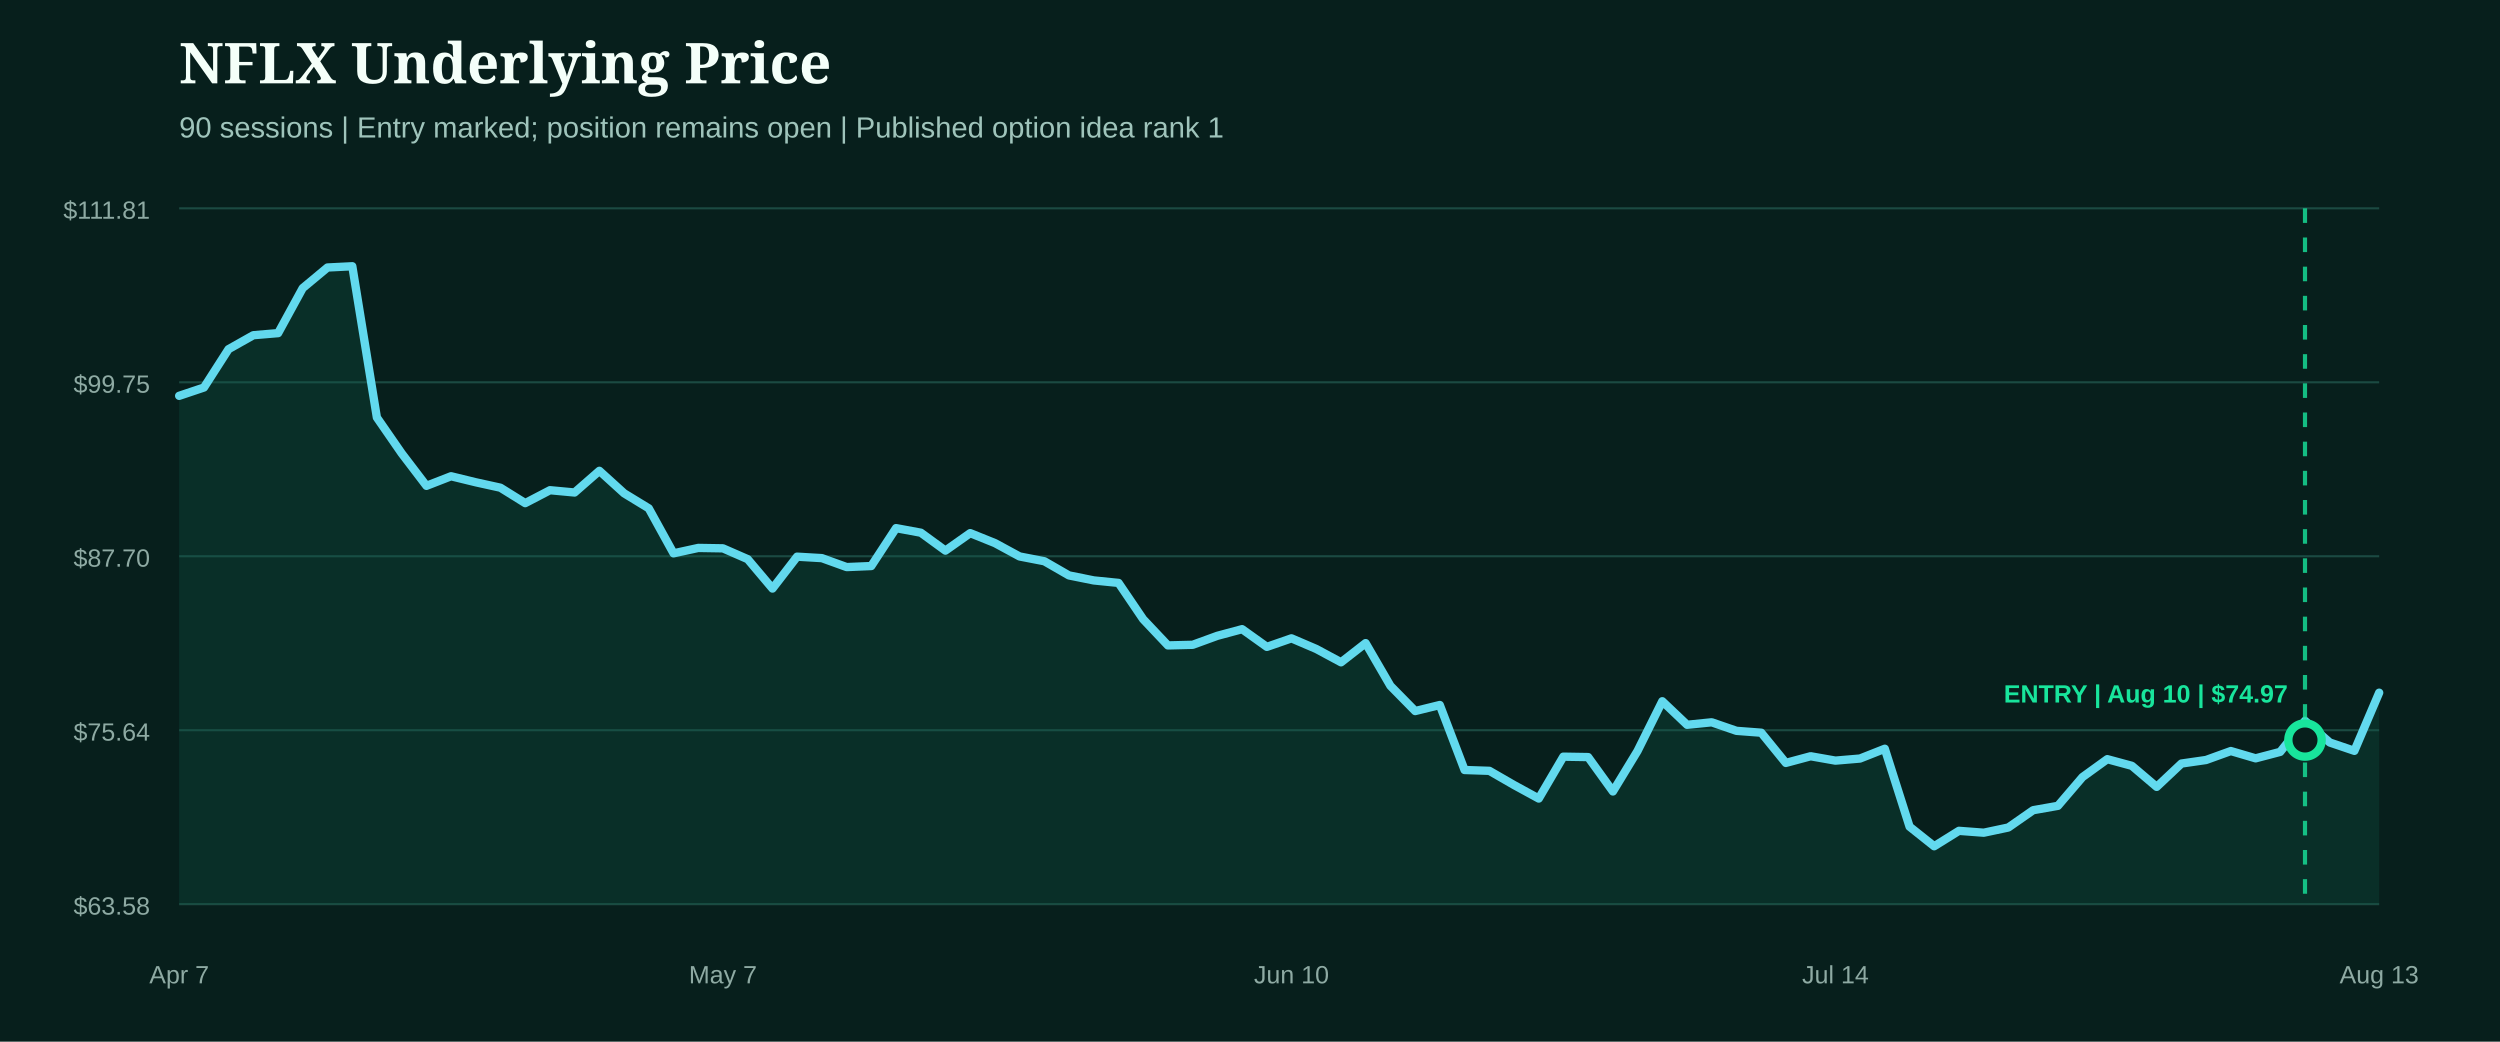
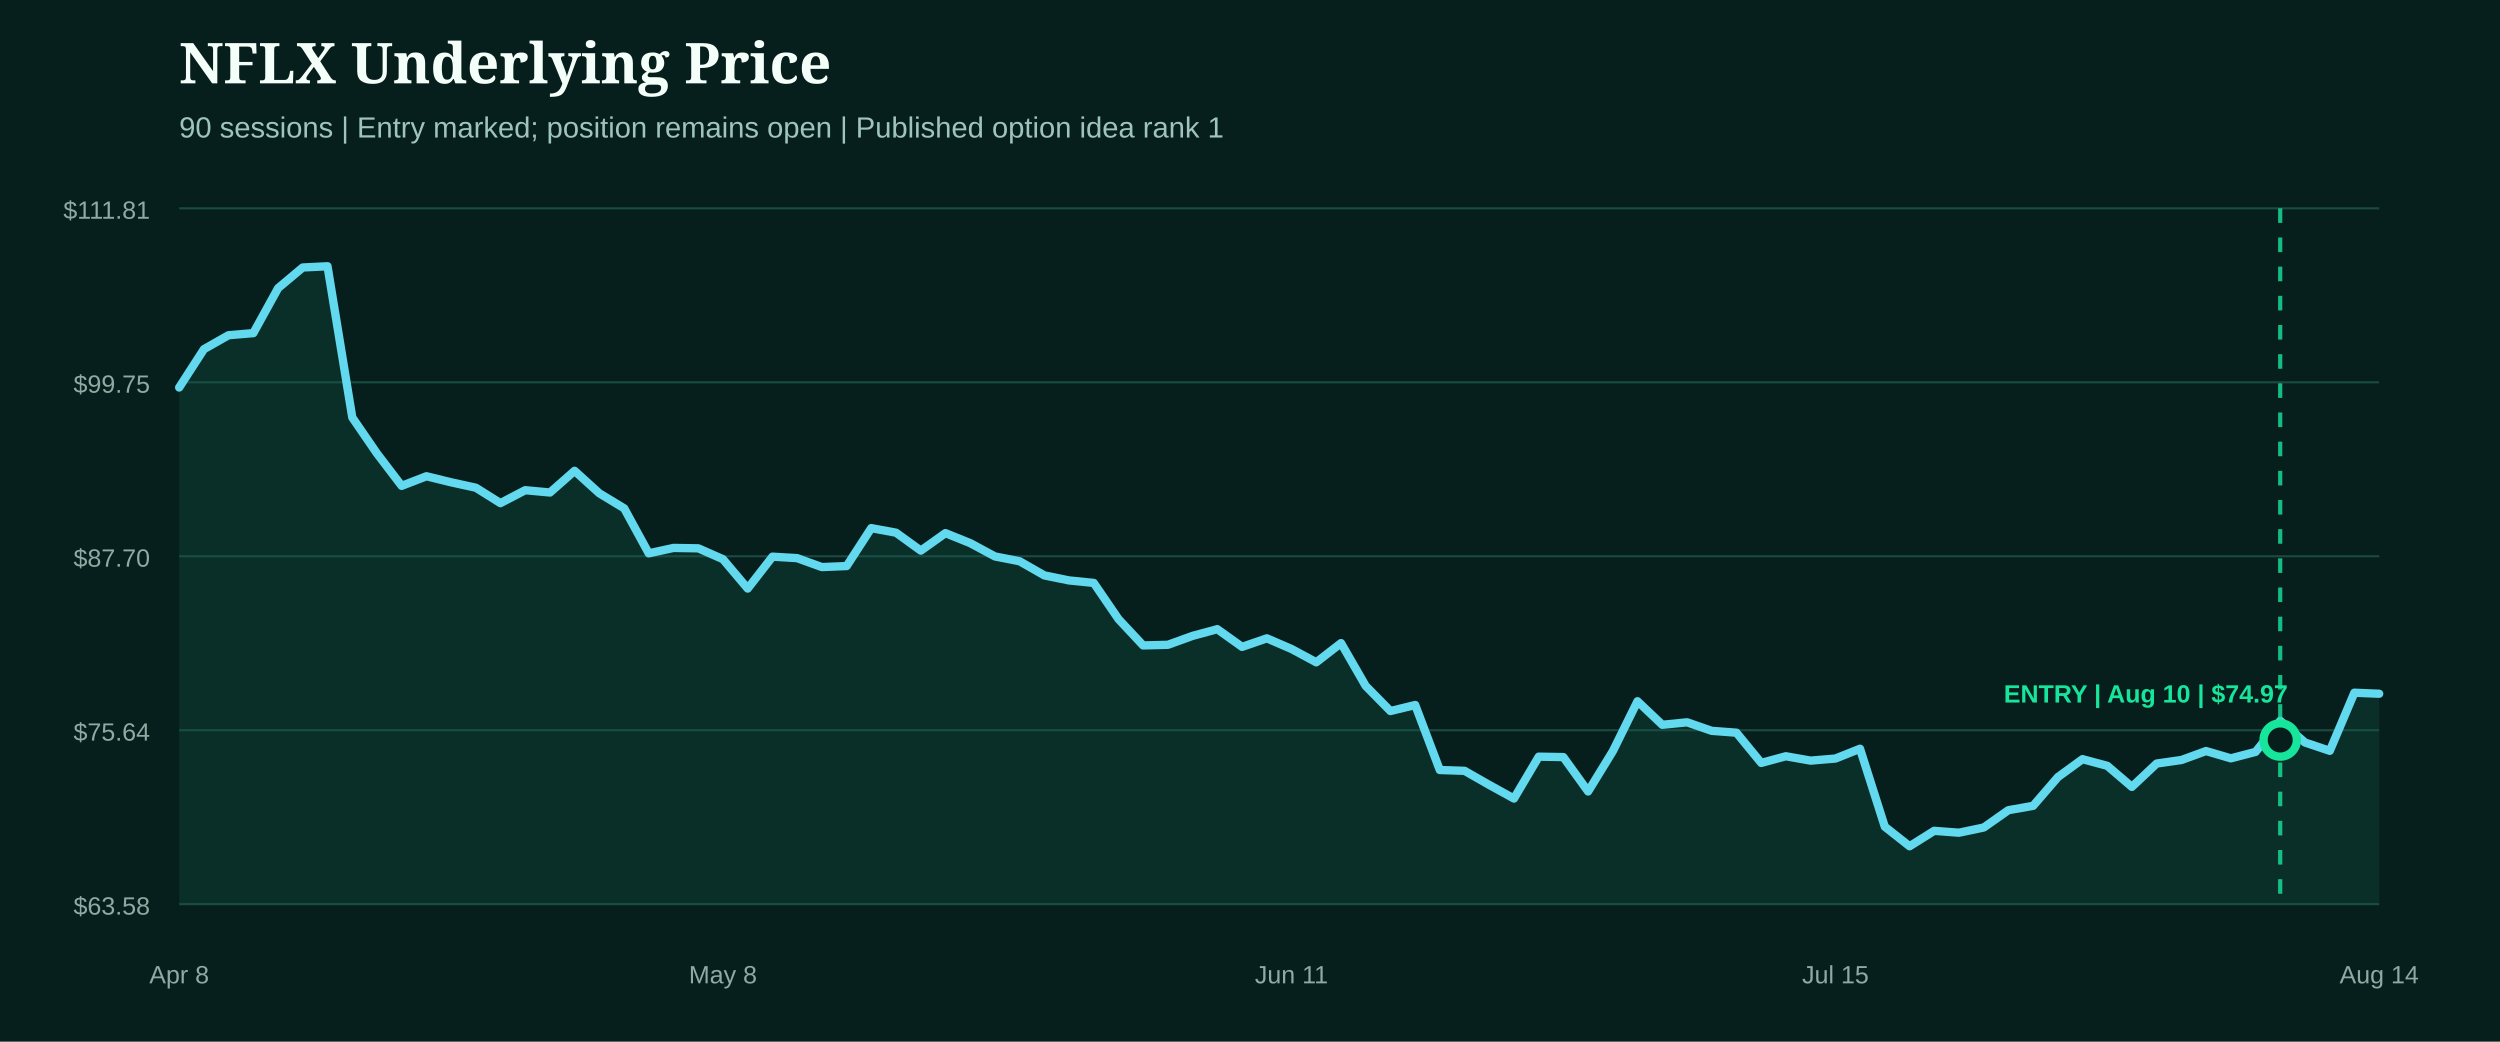
<svg xmlns="http://www.w3.org/2000/svg" width="1200" height="500" viewBox="0 0 1200 500" role="img" aria-label="NFLX underlying price from entry">
  <rect width="1200" height="500" fill="#071f1c" />
  <style>.head{fill:#f4fff9;font:800 27px Georgia,serif}.sub{fill:#9fc4bb;font:14px Arial,sans-serif}.axis{fill:#8eaaa3;font:12px Arial,sans-serif}.marker{font:800 12px Arial,sans-serif}</style>
  <text x="86" y="40" class="head">NFLX Underlying Price</text>
  <text x="86" y="66" class="sub">90 sessions | Entry marked; position remains open | Published option idea rank 1</text>
  <line x1="86" x2="1142" y1="100.0" y2="100.0" stroke="#1b4a42" stroke-width="1" />
  <text x="72" y="105.0" text-anchor="end" class="axis">$111.81</text>
  <line x1="86" x2="1142" y1="183.5" y2="183.5" stroke="#1b4a42" stroke-width="1" />
  <text x="72" y="188.5" text-anchor="end" class="axis">$99.75</text>
  <line x1="86" x2="1142" y1="267.0" y2="267.0" stroke="#1b4a42" stroke-width="1" />
  <text x="72" y="272.0" text-anchor="end" class="axis">$87.70</text>
  <line x1="86" x2="1142" y1="350.5" y2="350.5" stroke="#1b4a42" stroke-width="1" />
  <text x="72" y="355.5" text-anchor="end" class="axis">$75.64</text>
  <line x1="86" x2="1142" y1="434.0" y2="434.0" stroke="#1b4a42" stroke-width="1" />
  <text x="72" y="439.0" text-anchor="end" class="axis">$63.58</text>
-   <path d="M86.0,190.0 L97.9,186.0 L109.7,167.6 L121.6,160.9 L133.5,159.9 L145.3,138.3 L157.2,128.4 L169.1,127.8 L180.9,200.4 L192.8,217.6 L204.7,233.2 L216.5,228.6 L228.4,231.5 L240.2,234.1 L252.1,241.5 L264.0,235.3 L275.8,236.4 L287.7,226.0 L299.6,236.8 L311.4,244.0 L323.3,265.6 L335.2,263.0 L347.0,263.2 L358.9,268.4 L370.8,282.5 L382.6,267.2 L394.5,267.9 L406.4,272.2 L418.2,271.7 L430.1,253.5 L442.0,255.7 L453.8,264.3 L465.7,255.9 L477.6,260.7 L489.4,267.1 L501.3,269.4 L513.1,276.2 L525.0,278.6 L536.9,279.8 L548.7,297.2 L560.6,309.8 L572.5,309.5 L584.3,305.2 L596.2,302.0 L608.1,310.5 L619.9,306.4 L631.8,311.5 L643.7,317.9 L655.5,308.7 L667.4,329.2 L679.3,341.3 L691.1,338.4 L703.0,369.6 L714.9,370.0 L726.7,376.8 L738.6,383.3 L750.4,363.2 L762.3,363.4 L774.2,379.9 L786.0,360.5 L797.9,336.6 L809.8,347.9 L821.6,346.7 L833.5,350.8 L845.4,351.7 L857.2,366.2 L869.1,363.0 L881.0,365.1 L892.8,364.1 L904.7,359.4 L916.6,396.8 L928.4,406.2 L940.3,398.8 L952.2,399.7 L964.0,397.2 L975.9,388.9 L987.8,386.8 L999.6,373.0 L1011.5,364.4 L1023.3,367.6 L1035.2,377.7 L1047.1,366.5 L1058.9,364.8 L1070.8,360.5 L1082.7,364.0 L1094.5,360.9 L1106.4,346.0 L1118.3,356.4 L1130.1,360.4 L1142.0,332.5 L1142.0,434.0 L86.0,434.0 Z" fill="#0f5949" opacity="0.28" />
-   <path d="M86.0,190.0 L97.9,186.0 L109.7,167.6 L121.6,160.9 L133.5,159.9 L145.3,138.3 L157.2,128.4 L169.1,127.8 L180.9,200.4 L192.8,217.6 L204.7,233.2 L216.5,228.6 L228.4,231.5 L240.2,234.1 L252.1,241.5 L264.0,235.3 L275.8,236.4 L287.7,226.0 L299.6,236.8 L311.4,244.0 L323.3,265.6 L335.2,263.0 L347.0,263.2 L358.9,268.4 L370.8,282.5 L382.6,267.2 L394.5,267.9 L406.4,272.2 L418.2,271.7 L430.1,253.5 L442.0,255.7 L453.8,264.3 L465.7,255.9 L477.6,260.7 L489.4,267.1 L501.3,269.4 L513.1,276.2 L525.0,278.6 L536.9,279.8 L548.7,297.2 L560.6,309.8 L572.5,309.5 L584.3,305.2 L596.2,302.0 L608.1,310.5 L619.9,306.4 L631.8,311.5 L643.7,317.9 L655.5,308.7 L667.4,329.2 L679.3,341.3 L691.1,338.4 L703.0,369.6 L714.9,370.0 L726.7,376.8 L738.6,383.3 L750.4,363.2 L762.3,363.4 L774.2,379.9 L786.0,360.5 L797.9,336.6 L809.8,347.9 L821.6,346.7 L833.5,350.8 L845.4,351.7 L857.2,366.2 L869.1,363.0 L881.0,365.1 L892.8,364.1 L904.7,359.4 L916.6,396.8 L928.4,406.2 L940.3,398.8 L952.2,399.7 L964.0,397.2 L975.9,388.9 L987.8,386.8 L999.6,373.0 L1011.5,364.4 L1023.3,367.6 L1035.2,377.7 L1047.1,366.5 L1058.9,364.8 L1070.8,360.5 L1082.7,364.0 L1094.5,360.9 L1106.4,346.0 L1118.3,356.4 L1130.1,360.4 L1142.0,332.5" fill="none" stroke="#62d9ee" stroke-width="4" stroke-linecap="round" stroke-linejoin="round" />
+   <path d="M86.0,186.0 L97.9,167.6 L109.7,160.9 L121.6,159.9 L133.5,138.3 L145.3,128.4 L157.2,127.8 L169.1,200.4 L180.9,217.6 L192.8,233.2 L204.7,228.6 L216.5,231.5 L228.4,234.1 L240.2,241.5 L252.1,235.3 L264.0,236.4 L275.8,226.0 L287.7,236.8 L299.6,244.0 L311.4,265.6 L323.3,263.0 L335.2,263.2 L347.0,268.4 L358.9,282.5 L370.8,267.2 L382.6,267.9 L394.5,272.2 L406.4,271.7 L418.2,253.5 L430.1,255.7 L442.0,264.3 L453.8,255.9 L465.7,260.7 L477.6,267.1 L489.4,269.4 L501.3,276.2 L513.1,278.6 L525.0,279.8 L536.9,297.2 L548.7,309.8 L560.6,309.5 L572.5,305.2 L584.3,302.0 L596.2,310.5 L608.1,306.4 L619.9,311.5 L631.8,317.9 L643.7,308.7 L655.5,329.2 L667.4,341.3 L679.3,338.4 L691.1,369.6 L703.0,370.0 L714.9,376.8 L726.7,383.3 L738.6,363.2 L750.4,363.4 L762.3,379.9 L774.2,360.5 L786.0,336.6 L797.9,347.9 L809.8,346.7 L821.6,350.8 L833.5,351.7 L845.4,366.2 L857.2,363.0 L869.1,365.1 L881.0,364.1 L892.8,359.4 L904.7,396.8 L916.6,406.2 L928.4,398.8 L940.3,399.7 L952.2,397.2 L964.0,388.9 L975.9,386.8 L987.8,373.0 L999.6,364.4 L1011.5,367.6 L1023.3,377.7 L1035.2,366.5 L1047.1,364.8 L1058.9,360.5 L1070.8,364.0 L1082.7,360.9 L1094.5,346.0 L1106.4,356.4 L1118.3,360.4 L1130.1,332.5 L1142.0,333.0 L1142.0,434.0 L86.0,434.0 Z" fill="#0f5949" opacity="0.28" />
+   <path d="M86.0,186.0 L97.9,167.6 L109.7,160.9 L121.6,159.9 L133.5,138.3 L145.3,128.4 L157.2,127.8 L169.1,200.4 L180.9,217.6 L192.8,233.2 L204.7,228.6 L216.5,231.5 L228.4,234.1 L240.2,241.5 L252.1,235.3 L264.0,236.4 L275.8,226.0 L287.7,236.8 L299.6,244.0 L311.4,265.6 L323.3,263.0 L335.2,263.2 L347.0,268.4 L358.9,282.5 L370.8,267.2 L382.6,267.9 L394.5,272.2 L406.4,271.7 L418.2,253.5 L430.1,255.7 L442.0,264.3 L453.8,255.9 L465.7,260.7 L477.6,267.1 L489.4,269.4 L501.3,276.2 L513.1,278.6 L525.0,279.8 L536.9,297.2 L548.7,309.8 L560.6,309.5 L572.5,305.2 L584.3,302.0 L596.2,310.5 L608.1,306.4 L619.9,311.5 L631.8,317.9 L643.7,308.7 L655.5,329.2 L667.4,341.3 L679.3,338.4 L691.1,369.6 L703.0,370.0 L714.9,376.8 L726.7,383.3 L738.6,363.2 L750.4,363.4 L762.3,379.9 L774.2,360.5 L786.0,336.6 L797.9,347.9 L809.8,346.7 L821.6,350.8 L833.5,351.7 L845.4,366.2 L857.2,363.0 L869.1,365.1 L881.0,364.1 L892.8,359.4 L904.7,396.8 L916.6,406.2 L928.4,398.8 L940.3,399.7 L952.2,397.2 L964.0,388.9 L975.9,386.8 L987.8,373.0 L999.6,364.4 L1011.5,367.6 L1023.3,377.7 L1035.2,366.5 L1047.1,364.8 L1058.9,360.5 L1070.8,364.0 L1082.7,360.9 L1094.5,346.0 L1106.4,356.4 L1118.3,360.4 L1130.1,332.5 L1142.0,333.0" fill="none" stroke="#62d9ee" stroke-width="4" stroke-linecap="round" stroke-linejoin="round" />
  <g>
-     <line x1="1106.4" x2="1106.4" y1="100" y2="434" stroke="#18e59c" stroke-width="2" stroke-dasharray="7 7" opacity="0.8" />
-     <circle cx="1106.4" cy="355.2" r="8" fill="#071f1c" stroke="#18e59c" stroke-width="4" />
+     <line x1="1094.5" x2="1094.5" y1="100" y2="434" stroke="#18e59c" stroke-width="2" stroke-dasharray="7 7" opacity="0.8" />
+     <circle cx="1094.5" cy="355.2" r="8" fill="#071f1c" stroke="#18e59c" stroke-width="4" />
    <text x="1030.0" y="337.2" text-anchor="middle" class="marker" fill="#18e59c">ENTRY | Aug 10 | $74.97</text>
  </g>
-   <text x="86.0" y="472" text-anchor="middle" class="axis">Apr 7</text>
-   <text x="347.0" y="472" text-anchor="middle" class="axis">May 7</text>
-   <text x="619.9" y="472" text-anchor="middle" class="axis">Jun 10</text>
-   <text x="881.0" y="472" text-anchor="middle" class="axis">Jul 14</text>
-   <text x="1142.0" y="472" text-anchor="middle" class="axis">Aug 13</text>
+   <text x="86.0" y="472" text-anchor="middle" class="axis">Apr 8</text>
+   <text x="347.0" y="472" text-anchor="middle" class="axis">May 8</text>
+   <text x="619.9" y="472" text-anchor="middle" class="axis">Jun 11</text>
+   <text x="881.0" y="472" text-anchor="middle" class="axis">Jul 15</text>
+   <text x="1142.0" y="472" text-anchor="middle" class="axis">Aug 14</text>
</svg>
